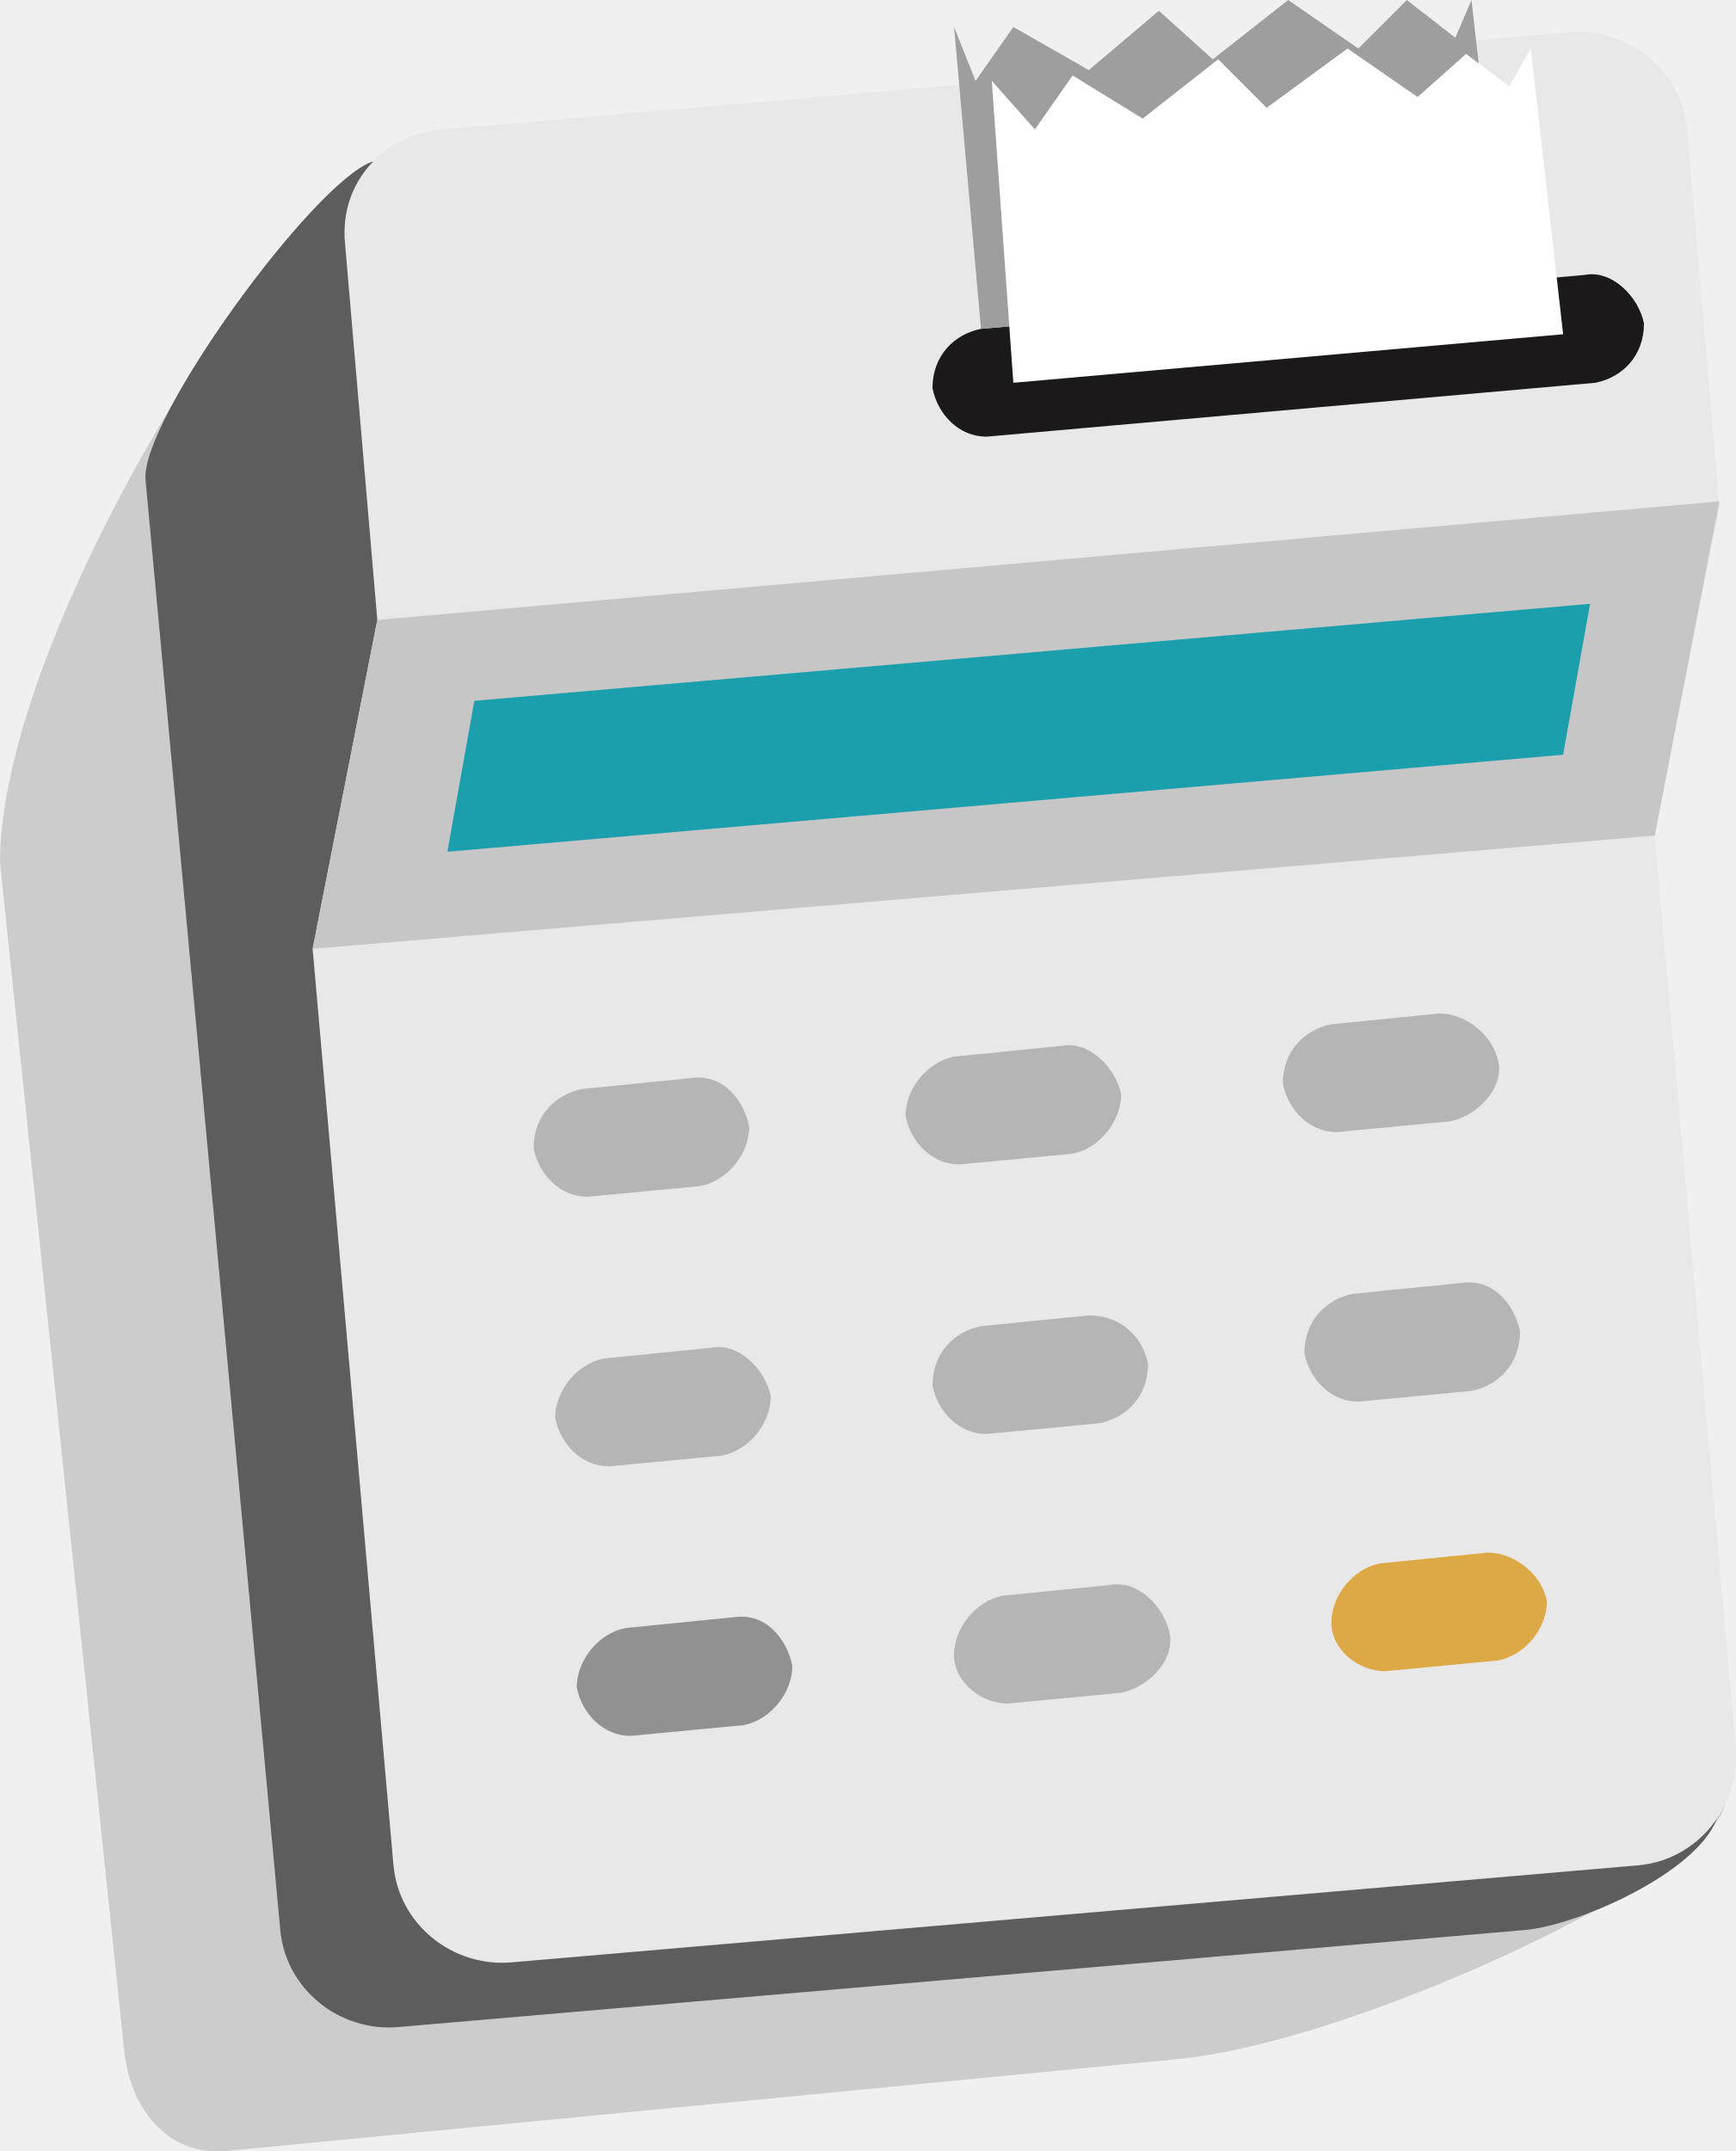
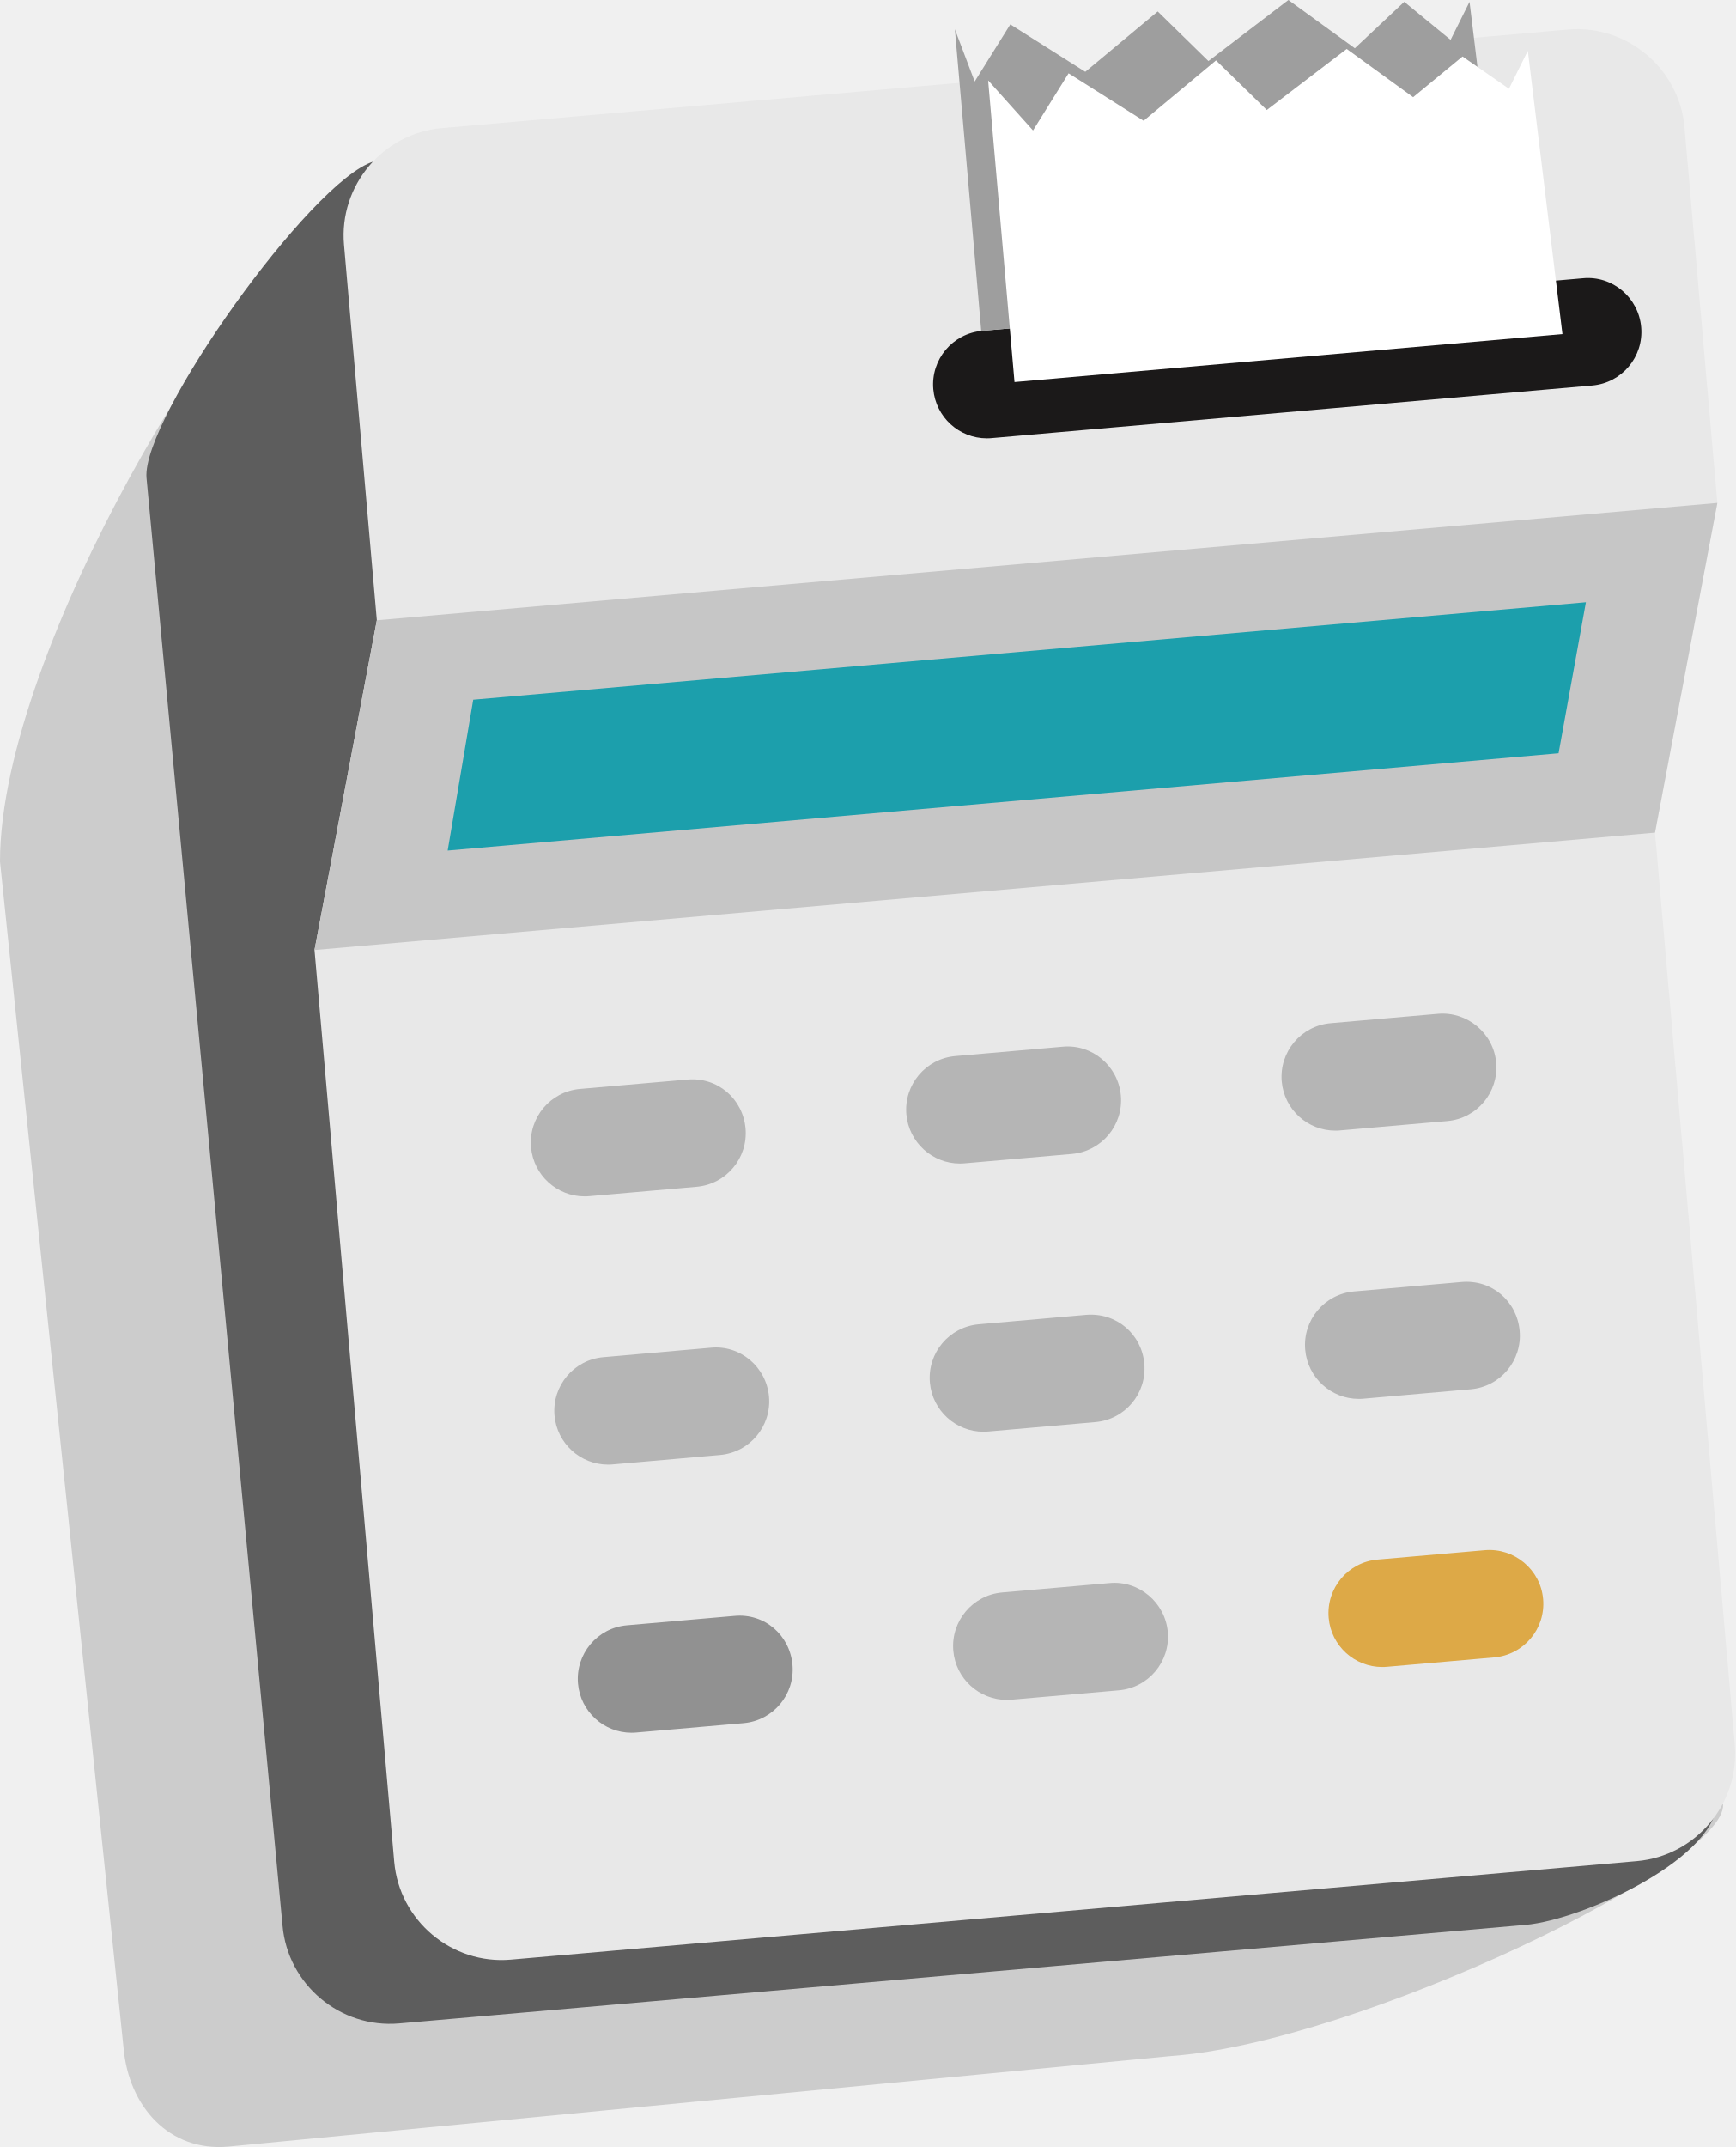
- <svg xmlns="http://www.w3.org/2000/svg" version="1.1" id="Слой_1" x="0px" y="0px" viewBox="0 0 32.2 39.9" style="enable-background:new 0 0 32.2 39.9;" xml:space="preserve">
-   <style type="text/css">
- 	.st0{fill:#CCCCCC;}
- 	.st1{fill:#5D5D5D;}
- 	.st2{fill:#E8E8E8;}
- 	.st3{fill:none;stroke:#E57565;stroke-linecap:round;stroke-miterlimit:10;}
- 	.st4{fill:#C6C6C6;}
- 	.st5{fill:#1C9FAC;}
- 	.st6{fill:#FFFFFF;}
- 	.st7{fill:#1B1919;}
- 	.st8{fill:#9E9E9E;}
- 	.st9{fill:#B5B5B5;}
- 	.st10{fill:#919191;}
- 	.st11{fill:#DDA947;}
- </style>
-   <path class="st0" d="M21.8,38.2L4.2,39.9C3.1,40,2.4,39.1,2.3,38L0,16C0,12,4.6,4.7,5.6,4.6l3.7-0.4l12.9,0.9  c1.1-0.1,2.1,0.7,2.2,1.8l2.2,25l5.4,1.5C32.1,34.6,25.2,37.9,21.8,38.2z" />
-   <path class="st1" d="M28.3,35.8L7.4,37.6c-1.1,0.1-2.1-0.7-2.2-1.8L2.7,8.9C2.6,7.8,5.8,3.4,6.9,3l18.4-1.1c1.1-0.1,2.1,0.7,2.2,1.8  l4.4,29.7C32,34.5,29.4,35.7,28.3,35.8z" />
-   <path class="st2" d="M30.4,34.6L9.5,36.4c-1.1,0.1-2.1-0.7-2.2-1.8L5.8,17.6L7,11.5l-0.6-7C6.3,3.4,7.1,2.5,8.2,2.4l20.9-1.8  c1.1-0.1,2.1,0.7,2.2,1.8l0.6,7l-1.2,6.1l1.5,16.9C32.3,33.5,31.5,34.5,30.4,34.6z" />
-   <path class="st3" d="M26.4,8.8" />
-   <path class="st3" d="M27.2,8.6" />
-   <path class="st3" d="M25.9,8.1" />
-   <path class="st3" d="M26.8,7.9" />
-   <polygon class="st4" points="30.7,15.5 5.8,17.6 7,11.5 31.9,9.3 " />
-   <polygon class="st5" points="29,14 8.3,15.8 8.8,13 29.5,11.2 " />
+ <svg xmlns="http://www.w3.org/2000/svg" xmlns:xlink="http://www.w3.org/1999/xlink" version="1.1" id="Layer_1" x="0px" y="0px" width="32.237px" height="39.877px" viewBox="0 0 32.237 39.877" enable-background="new 0 0 32.237 39.877" xml:space="preserve">
  <g>
-     <line class="st6" x1="18.3" y1="7.1" x2="29.5" y2="6.2" />
-     <path class="st7" d="M18.3,8.1c-0.5,0-0.9-0.4-1-0.9c0-0.6,0.4-1,0.9-1.1l11.2-1c0.5-0.1,1,0.4,1.1,0.9c0,0.6-0.4,1-0.9,1.1   L18.3,8.1C18.4,8.1,18.4,8.1,18.3,8.1z" />
-   </g>
-   <polygon class="st8" points="27.9,5.3 18.2,6.1 17.7,0.5 18.1,1.5 18.8,0.5 20.2,1.3 21.5,0.2 22.5,1.1 23.9,0 25.2,0.9 26.1,0   27,0.7 27.3,0 " />
-   <polygon class="st6" points="29,6.2 18.8,7.1 18.4,1.5 19.2,2.4 19.9,1.4 21.2,2.2 22.6,1.1 23.5,2 25,0.9 26.3,1.8 27.2,1 28,1.6   28.4,0.9 " />
-   <g>
-     <line class="st8" x1="10.9" y1="21.2" x2="12.9" y2="21" />
-     <path class="st9" d="M10.9,22.2c-0.5,0-0.9-0.4-1-0.9c0-0.6,0.4-1,0.9-1.1l2-0.2c0.6-0.1,1,0.4,1.1,0.9c0,0.5-0.4,1-0.9,1.1   L10.9,22.2C10.9,22.2,10.9,22.2,10.9,22.2z" />
-   </g>
-   <g>
-     <line class="st8" x1="17.8" y1="20.6" x2="19.8" y2="20.4" />
-     <path class="st9" d="M17.8,21.6c-0.5,0-0.9-0.4-1-0.9c0-0.5,0.4-1,0.9-1.1l2-0.2c0.5-0.1,1,0.4,1.1,0.9c0,0.5-0.4,1-0.9,1.1   L17.8,21.6C17.9,21.6,17.9,21.6,17.8,21.6z" />
-   </g>
-   <g>
-     <line class="st8" x1="24.8" y1="20" x2="26.8" y2="19.8" />
-     <path class="st9" d="M24.8,21c-0.5,0-0.9-0.4-1-0.9c0-0.6,0.4-1,0.9-1.1l2-0.2c0.5,0,1,0.4,1.1,0.9s-0.4,1-0.9,1.1L24.8,21   C24.9,21,24.8,21,24.8,21z" />
-   </g>
-   <g>
-     <line class="st8" x1="11.3" y1="26.2" x2="13.3" y2="26" />
-     <path class="st9" d="M11.3,27.2c-0.5,0-0.9-0.4-1-0.9c0-0.5,0.4-1,0.9-1.1l2-0.2c0.5-0.1,1,0.4,1.1,0.9c0,0.5-0.4,1-0.9,1.1   L11.3,27.2C11.4,27.2,11.3,27.2,11.3,27.2z" />
-   </g>
-   <g>
-     <line class="st8" x1="18.3" y1="25.6" x2="20.3" y2="25.4" />
-     <path class="st9" d="M18.3,26.6c-0.5,0-0.9-0.4-1-0.9c0-0.6,0.4-1,0.9-1.1l2-0.2c0.6,0,1,0.4,1.1,0.9c0,0.6-0.4,1-0.9,1.1   L18.3,26.6C18.3,26.6,18.3,26.6,18.3,26.6z" />
-   </g>
-   <g>
-     <line class="st8" x1="25.2" y1="25" x2="27.2" y2="24.8" />
-     <path class="st9" d="M25.2,26c-0.5,0-0.9-0.4-1-0.9c0-0.6,0.4-1,0.9-1.1l2-0.2c0.6-0.1,1,0.4,1.1,0.9c0,0.6-0.4,1-0.9,1.1L25.2,26   C25.3,26,25.3,26,25.2,26z" />
-   </g>
-   <g>
-     <line class="st8" x1="11.7" y1="31.2" x2="13.7" y2="31" />
-     <path class="st10" d="M11.7,32.2c-0.5,0-0.9-0.4-1-0.9c0-0.5,0.4-1,0.9-1.1l2-0.2c0.6-0.1,1,0.4,1.1,0.9c0,0.5-0.4,1-0.9,1.1   L11.7,32.2C11.8,32.2,11.8,32.2,11.7,32.2z" />
-   </g>
-   <g>
-     <line class="st8" x1="18.7" y1="30.6" x2="20.7" y2="30.4" />
-     <path class="st9" d="M18.7,31.6c-0.5,0-1-0.4-1-0.9c0-0.5,0.4-1,0.9-1.1l2-0.2c0.5-0.1,1,0.4,1.1,0.9s-0.4,1-0.9,1.1L18.7,31.6   C18.8,31.6,18.7,31.6,18.7,31.6z" />
-   </g>
-   <g>
-     <line class="st8" x1="25.7" y1="30" x2="27.7" y2="29.8" />
-     <path class="st11" d="M25.7,31c-0.5,0-1-0.4-1-0.9c0-0.5,0.4-1,0.9-1.1l2-0.2c0.5,0,1,0.4,1.1,0.9c0,0.5-0.4,1-0.9,1.1L25.7,31   C25.7,31,25.7,31,25.7,31z" />
+     <defs>
+       <rect id="SVGID_1_" x="-6.061" y="0" width="40" height="40" />
+     </defs>
+     <clipPath id="SVGID_2_">
+       <use xlink:href="#SVGID_1_" overflow="visible" />
+     </clipPath>
+     <path clip-path="url(#SVGID_2_)" fill="#CCCCCC" d="M21.752,38.188L4.241,39.87c-1.096,0.097-1.85-0.741-1.946-1.837L0,16.001   C0,12,4.552,4.744,5.647,4.648L9.38,4.286l12.905,0.88c1.095-0.096,2.069,0.722,2.166,1.818l2.187,24.99l5.373,1.537   C32.105,34.607,25.245,37.938,21.752,38.188" />
+     <path clip-path="url(#SVGID_2_)" fill="#5D5D5D" d="M28.336,35.752l-20.92,1.83c-1.096,0.096-2.071-0.723-2.167-1.818L2.722,8.876   C2.626,7.781,5.779,3.354,6.94,3l18.433-1.119c1.095-0.095,2.069,0.723,2.166,1.818l4.366,29.676   C32.002,34.471,29.432,35.657,28.336,35.752" />
+     <path clip-path="url(#SVGID_2_)" fill="#E8E8E8" d="M30.411,34.567l-20.92,1.83c-1.096,0.096-2.071-0.723-2.167-1.818L5.843,17.645   l1.158-6.124l-0.61-6.975C6.295,3.45,7.113,2.475,8.209,2.379l20.92-1.83c1.096-0.096,2.071,0.722,2.167,1.818l0.61,6.975   l-1.158,6.124L32.229,32.4C32.325,33.496,31.507,34.471,30.411,34.567" />
+     <polygon clip-path="url(#SVGID_2_)" fill="#C6C6C6" points="30.748,15.465 5.843,17.645 7.001,11.521 31.906,9.341  " />
+     <polygon clip-path="url(#SVGID_2_)" fill="#1C9FAC" points="28.956,13.991 8.317,15.798 8.792,12.996 29.464,11.186  " />
+     <line clip-path="url(#SVGID_2_)" fill="#FFFFFF" x1="18.334" y1="7.141" x2="29.494" y2="6.164" />
+     <path clip-path="url(#SVGID_2_)" fill="#1B1919" d="M18.334,8.141c-0.513,0-0.949-0.392-0.995-0.913   c-0.048-0.55,0.358-1.035,0.909-1.083l11.16-0.977c0.549-0.053,1.035,0.359,1.083,0.909c0.048,0.55-0.358,1.035-0.909,1.083   l-11.16,0.977C18.393,8.14,18.363,8.141,18.334,8.141" />
+     <polygon clip-path="url(#SVGID_2_)" fill="#9E9E9E" points="27.944,5.296 18.23,6.146 17.74,0.543 18.108,1.514 18.77,0.453    20.163,1.334 21.509,0.213 22.451,1.134 23.937,0 25.171,0.896 26.089,0.034 26.95,0.74 27.302,0.034  " />
+     <polygon clip-path="url(#SVGID_2_)" fill="#FFFFFF" points="29.028,6.205 18.848,7.096 18.358,1.493 19.192,2.423 19.853,1.362    21.247,2.243 22.592,1.122 23.535,2.043 25.02,0.909 26.254,1.805 27.172,1.049 28.034,1.649 28.385,0.943  " />
+     <line clip-path="url(#SVGID_2_)" fill="#9E9E9E" x1="10.862" y1="21.221" x2="12.854" y2="21.047" />
+     <path clip-path="url(#SVGID_2_)" fill="#B5B5B5" d="M10.861,22.221c-0.513,0-0.95-0.393-0.995-0.913   c-0.048-0.55,0.359-1.035,0.909-1.083l1.993-0.174c0.565-0.052,1.035,0.359,1.083,0.909c0.048,0.55-0.359,1.035-0.909,1.083   l-1.993,0.174C10.919,22.22,10.89,22.221,10.861,22.221" />
+     <line clip-path="url(#SVGID_2_)" fill="#9E9E9E" x1="17.835" y1="20.611" x2="19.827" y2="20.437" />
+     <path clip-path="url(#SVGID_2_)" fill="#B5B5B5" d="M17.834,21.611c-0.513,0-0.949-0.393-0.995-0.913   c-0.048-0.55,0.358-1.035,0.909-1.083l1.993-0.174c0.55-0.053,1.035,0.358,1.083,0.909c0.048,0.55-0.358,1.034-0.909,1.083   l-1.993,0.174C17.893,21.61,17.863,21.611,17.834,21.611" />
+     <line clip-path="url(#SVGID_2_)" fill="#9E9E9E" x1="24.809" y1="20" x2="26.801" y2="19.827" />
+     <path clip-path="url(#SVGID_2_)" fill="#B5B5B5" d="M24.808,21c-0.513,0-0.949-0.392-0.995-0.913   c-0.048-0.55,0.358-1.035,0.909-1.083l1.992-0.174c0.542-0.048,1.035,0.358,1.083,0.908c0.048,0.551-0.358,1.037-0.909,1.084   l-1.992,0.174C24.866,21,24.837,21,24.808,21" />
+     <line clip-path="url(#SVGID_2_)" fill="#9E9E9E" x1="11.298" y1="26.203" x2="13.29" y2="26.029" />
+     <path clip-path="url(#SVGID_2_)" fill="#B5B5B5" d="M11.297,27.203c-0.513,0-0.95-0.393-0.995-0.913   c-0.048-0.55,0.358-1.035,0.909-1.083l1.992-0.175c0.55-0.056,1.036,0.358,1.084,0.909c0.048,0.55-0.359,1.035-0.909,1.083   l-1.993,0.175C11.356,27.202,11.326,27.203,11.297,27.203" />
+     <line clip-path="url(#SVGID_2_)" fill="#9E9E9E" x1="18.271" y1="25.592" x2="20.264" y2="25.418" />
+     <path clip-path="url(#SVGID_2_)" fill="#B5B5B5" d="M18.271,26.592c-0.513,0-0.949-0.393-0.995-0.912   c-0.049-0.551,0.358-1.036,0.908-1.084l1.992-0.175c0.567-0.048,1.036,0.359,1.084,0.908c0.049,0.551-0.358,1.036-0.908,1.084   l-1.992,0.175C18.329,26.591,18.3,26.592,18.271,26.592" />
+     <line clip-path="url(#SVGID_2_)" fill="#9E9E9E" x1="25.245" y1="24.982" x2="27.236" y2="24.807" />
+     <path clip-path="url(#SVGID_2_)" fill="#B5B5B5" d="M25.244,25.982c-0.513,0-0.949-0.393-0.995-0.912   c-0.049-0.551,0.358-1.036,0.908-1.084l1.992-0.175c0.567-0.052,1.036,0.358,1.084,0.908c0.049,0.551-0.358,1.036-0.908,1.084   l-1.992,0.175C25.303,25.981,25.273,25.982,25.244,25.982" />
+     <line clip-path="url(#SVGID_2_)" fill="#9E9E9E" x1="11.734" y1="31.183" x2="13.726" y2="31.009" />
+     <path clip-path="url(#SVGID_2_)" fill="#919191" d="M11.733,32.183c-0.513,0-0.95-0.393-0.995-0.913   c-0.048-0.55,0.359-1.035,0.909-1.083l1.993-0.174c0.565-0.056,1.035,0.359,1.083,0.909s-0.358,1.035-0.909,1.083l-1.993,0.174   C11.791,32.182,11.762,32.183,11.733,32.183" />
+     <line clip-path="url(#SVGID_2_)" fill="#9E9E9E" x1="18.707" y1="30.573" x2="20.699" y2="30.399" />
+     <path clip-path="url(#SVGID_2_)" fill="#B5B5B5" d="M18.706,31.573c-0.513,0-0.95-0.393-0.995-0.913   c-0.048-0.55,0.359-1.035,0.909-1.083l1.993-0.174c0.545-0.052,1.035,0.359,1.083,0.909s-0.359,1.035-0.909,1.083l-1.993,0.174   C18.765,31.572,18.735,31.573,18.706,31.573" />
+     <line clip-path="url(#SVGID_2_)" fill="#9E9E9E" x1="25.681" y1="29.962" x2="27.673" y2="29.789" />
+     <path clip-path="url(#SVGID_2_)" fill="#DDA947" d="M25.68,30.962c-0.513,0-0.95-0.393-0.995-0.913   c-0.048-0.55,0.359-1.035,0.909-1.083l1.992-0.174c0.546-0.047,1.036,0.359,1.083,0.909c0.048,0.55-0.359,1.035-0.909,1.083   l-1.992,0.174C25.738,30.961,25.709,30.962,25.68,30.962" />
  </g>
</svg>
